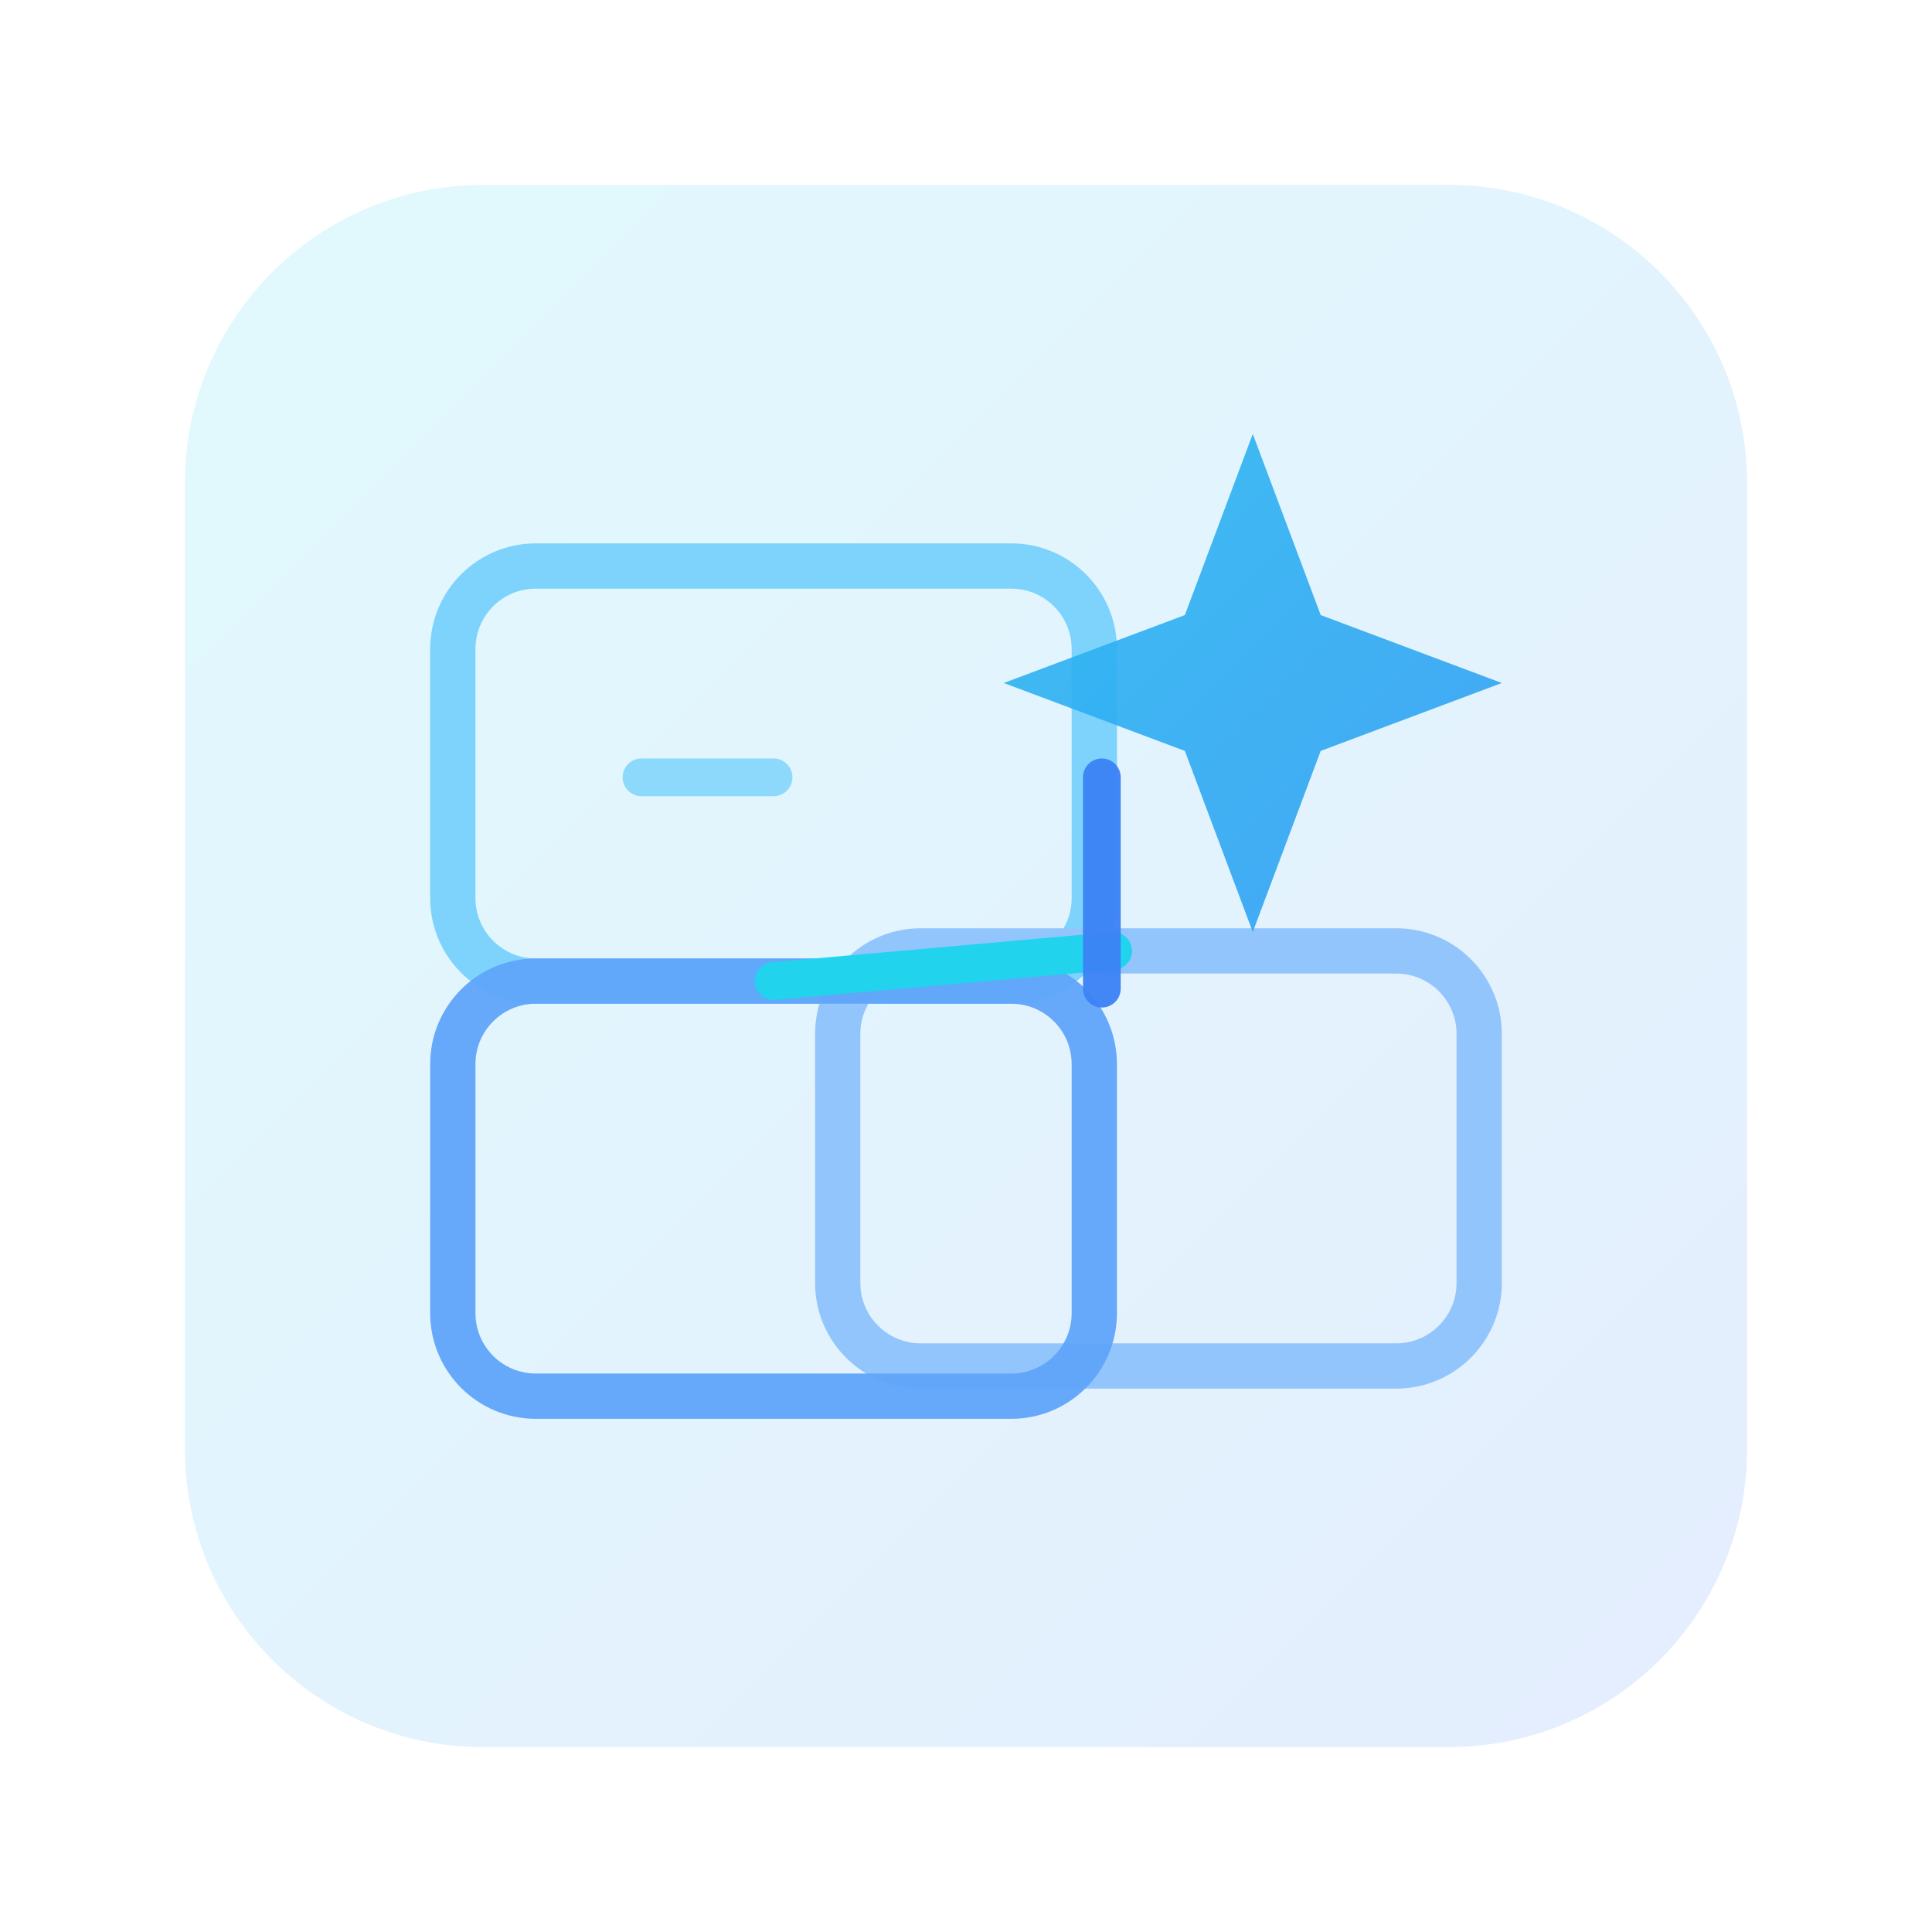
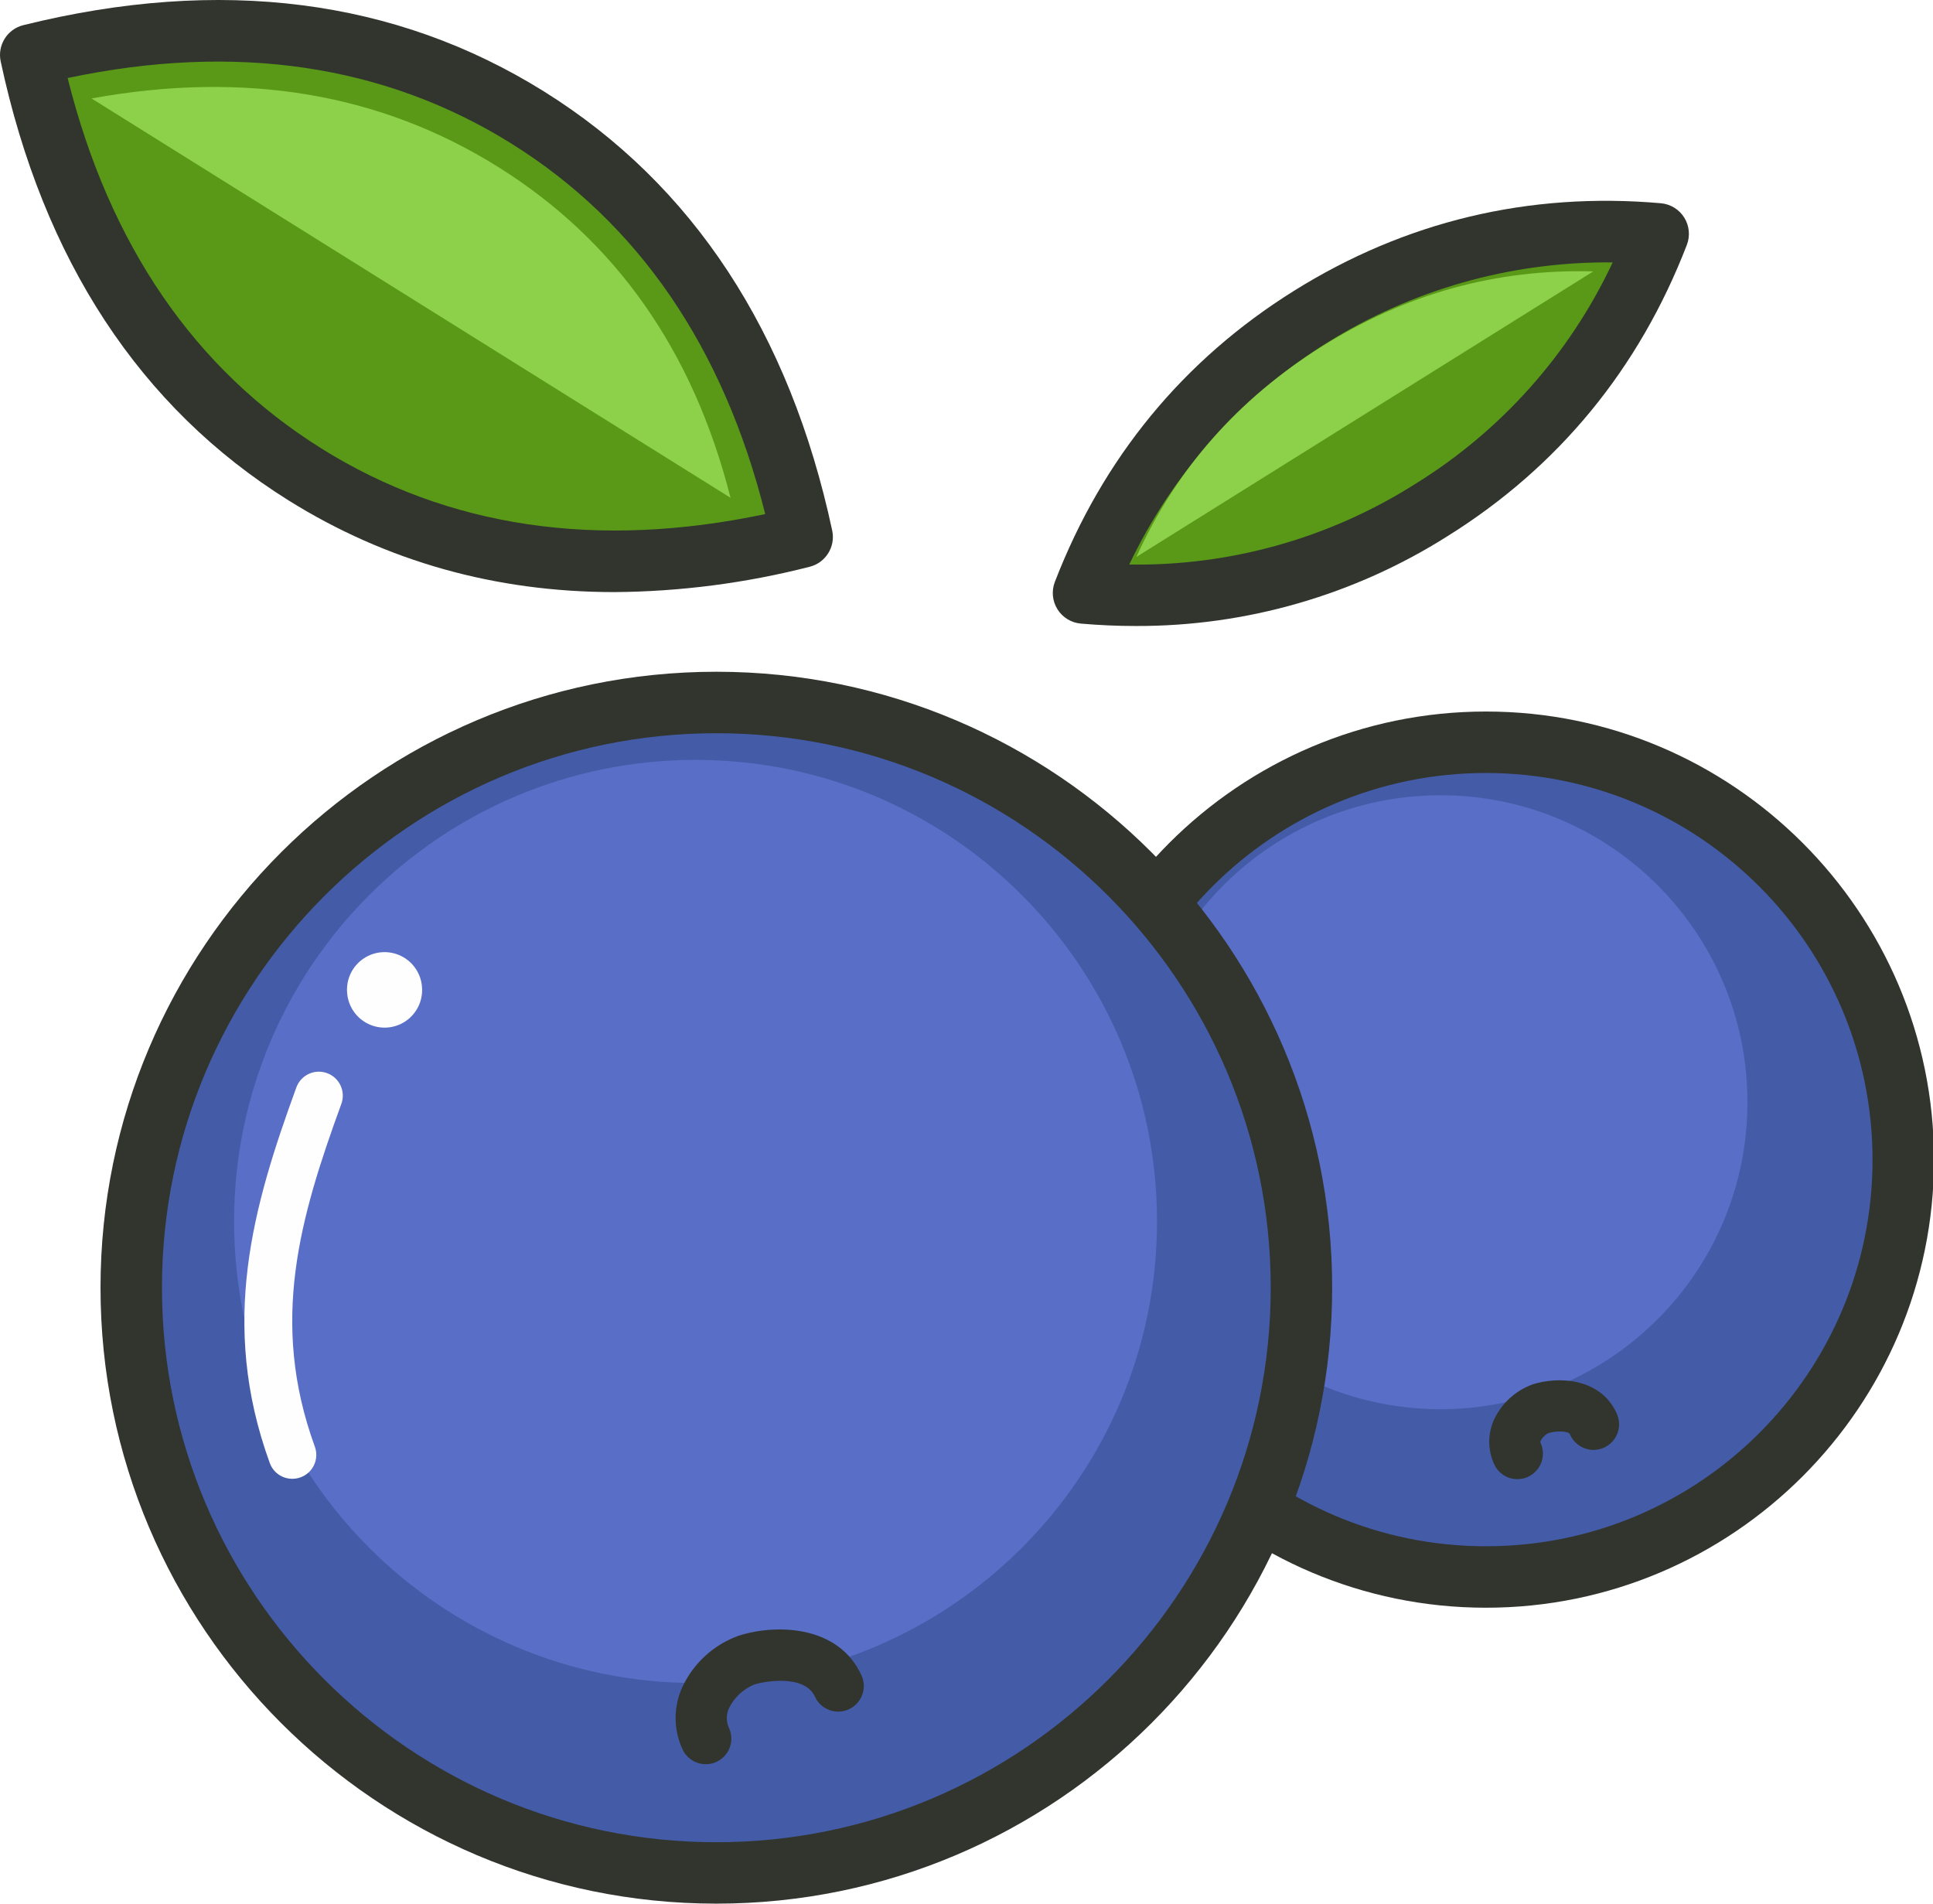
- <svg xmlns="http://www.w3.org/2000/svg" viewBox="0 0 512 512">
-   <defs>
-     <linearGradient id="g" x1="64" y1="64" x2="448" y2="448" gradientUnits="userSpaceOnUse">
-       <stop offset="0" stop-color="#22d3ee" />
-       <stop offset="1" stop-color="#3b82f6" />
-     </linearGradient>
-   </defs>
-   <rect x="56" y="56" width="400" height="400" rx="72" fill="url(#g)" opacity="0.14" stroke="url(#g)" stroke-width="14" />
-   <rect x="120" y="150" width="170" height="110" rx="22" fill="none" stroke="#7dd3fc" stroke-width="12" />
-   <rect x="222" y="252" width="170" height="110" rx="22" fill="none" stroke="#93c5fd" stroke-width="12" />
-   <rect x="120" y="260" width="170" height="110" rx="22" fill="none" stroke="#60a5fa" stroke-width="12" opacity="0.95" />
-   <path d="M205 260 L295 252" fill="none" stroke="#22d3ee" stroke-width="10" stroke-linecap="round" />
-   <path d="M292 206 L292 262" fill="none" stroke="#3b82f6" stroke-width="10" stroke-linecap="round" opacity="0.95" />
-   <path d="M205 206 L170 206" fill="none" stroke="#7dd3fc" stroke-width="10" stroke-linecap="round" opacity="0.85" />
-   <path d="M332 115 L350 163 L398 181 L350 199 L332 247 L314 199 L266 181 L314 163 Z" fill="url(#g)" opacity="0.9" />
+ <svg xmlns="http://www.w3.org/2000/svg" viewBox="0 0 1040 1024">
+   <path d="M799.493 623.78m-224.509 0a224.509 224.509 0 1 0 449.019 0 224.509 224.509 0 1 0-449.019 0Z" fill="#445CA8" />
+   <path d="M799.493 864.819c-132.917 0-241.039-108.122-241.039-241.039s108.122-241.039 241.039-241.039 241.039 108.122 241.039 241.039-108.122 241.039-241.039 241.039z m0-449.019a207.98 207.98 0 1 0 207.98 207.98A208.219 208.219 0 0 0 799.493 415.801z" fill="#31352E" />
+   <path d="M775.048 592.907m-165.113 0a165.113 165.113 0 1 0 330.226 0 165.113 165.113 0 1 0-330.226 0Z" fill="#596EC6" />
+   <path d="M385.407 692.691m-314.798 0a314.798 314.798 0 1 0 629.596 0 314.798 314.798 0 1 0-629.596 0Z" fill="#445CA8" />
+   <path d="M385.407 1024c-182.689 0-331.328-148.638-331.328-331.328s148.638-331.328 331.328-331.328 331.328 148.638 331.328 331.328-148.638 331.328-331.328 331.328z m0-629.578c-164.47 0-298.268 133.798-298.268 298.268s133.798 298.268 298.268 298.268 298.268-133.798 298.268-298.268-133.798-298.268-298.268-298.268z" fill="#31352E" />
+   <path d="M374.222 657.042m-248.275 0a248.275 248.275 0 1 0 496.551 0 248.275 248.275 0 1 0-496.551 0Z" fill="#596EC6" />
+   <path d="M157.243 795.468a12.856 12.856 0 0 1-12.085-8.448c-27.421-75.302-8.889-138.518 14.271-202.029a12.856 12.856 0 1 1 24.243 8.742c-22.297 61.178-38.771 117.287-14.271 184.471a12.856 12.856 0 0 1-12.085 17.264z" fill="#FEFEFE" />
+   <path d="M206.904 532.474m-20.154 1.409a20.203 20.203 0 1 0 40.307-2.819 20.203 20.203 0 1 0-40.307 2.819Z" fill="#FEFEFE" />
+   <path d="M770.107 274.38q-85.385 53.262-187.079 44.612 36.733-95.248 122.099-148.602t187.079-44.612q-36.733 95.248-122.099 148.602z" fill="#599917" />
+   <path d="M611.074 336.734q-14.693 0-29.478-1.286a16.53 16.53 0 0 1-14.069-22.407c25.713-66.615 69.02-119.381 128.766-156.664s126.121-53.262 197.254-47.054a16.53 16.53 0 0 1 14.013 22.425c-25.713 66.615-69.02 119.381-128.766 156.664a311.768 311.768 0 0 1-167.721 48.322z m-3.526-33.059a279.278 279.278 0 0 0 153.781-43.289 279.645 279.645 0 0 0 106.322-119.234 284.99 284.99 0 0 0-260.085 162.505z" fill="#31352E" />
+   <path d="M164.112 255.206Q49.488 183.669 16.539 29.576 169.42-8.314 284.025 63.297T431.617 288.926q-152.899 37.89-267.505-33.72z" fill="#599917" />
+   <path d="M330.602 318.496c-64.098 0-122.76-16.53-175.288-49.277C75.311 219.245 23.224 139.774 0.377 33.066A16.53 16.53 0 0 1 12.572 13.524c105.955-26.264 200.192-14.234 280.214 35.741s132.127 129.446 154.975 236.19a16.53 16.53 0 0 1-12.195 19.432 436.089 436.089 0 0 1-104.963 13.609z m-157.766-77.304c68.157 42.591 148.455 54.438 238.872 35.337-22.425-89.664-68.249-156.628-136.443-199.219S126.737 22.872 36.393 41.973C58.781 131.637 104.697 198.601 172.873 241.192z" fill="#31352E" />
+   <path d="M857.2 146l-245.814 153.597q32.178-70.949 100.041-113.375t145.773-40.222z" fill="#8DD049" />
+   <path d="M49.231 52.956q123.807-22.499 218.742 36.824T393.048 267.787z" fill="#8DD049" />
+   <path d="M379.732 948.992a13.775 13.775 0 0 1-12.599-8.173 39.965 39.965 0 0 1 0-33.353 53.262 53.262 0 0 1 30.176-27.549c19.927-6.447 54.052-5.987 66.376 21.691a13.775 13.775 0 0 1-25.162 11.203c-5.51-12.416-27.549-8.357-32.729-6.685a26.337 26.337 0 0 0-13.499 12.581 12.599 12.599 0 0 0 0 10.928 13.775 13.775 0 0 1-12.581 19.376z" fill="#31352E" />
+   <path d="M816.427 795.67a13.775 13.775 0 0 1-12.599-8.173 28.964 28.964 0 0 1 0-23.876A36.733 36.733 0 0 1 824.655 744.667c13.426-4.334 36.512-3.673 45.144 15.611a13.775 13.775 0 1 1-25.162 11.203c-0.79-1.837-7.549-1.837-11.516-0.606a9.422 9.422 0 0 0-4.169 4.059 1.359 1.359 0 0 0 0 1.359 13.775 13.775 0 0 1-12.581 19.376z" fill="#31352E" />
</svg>
